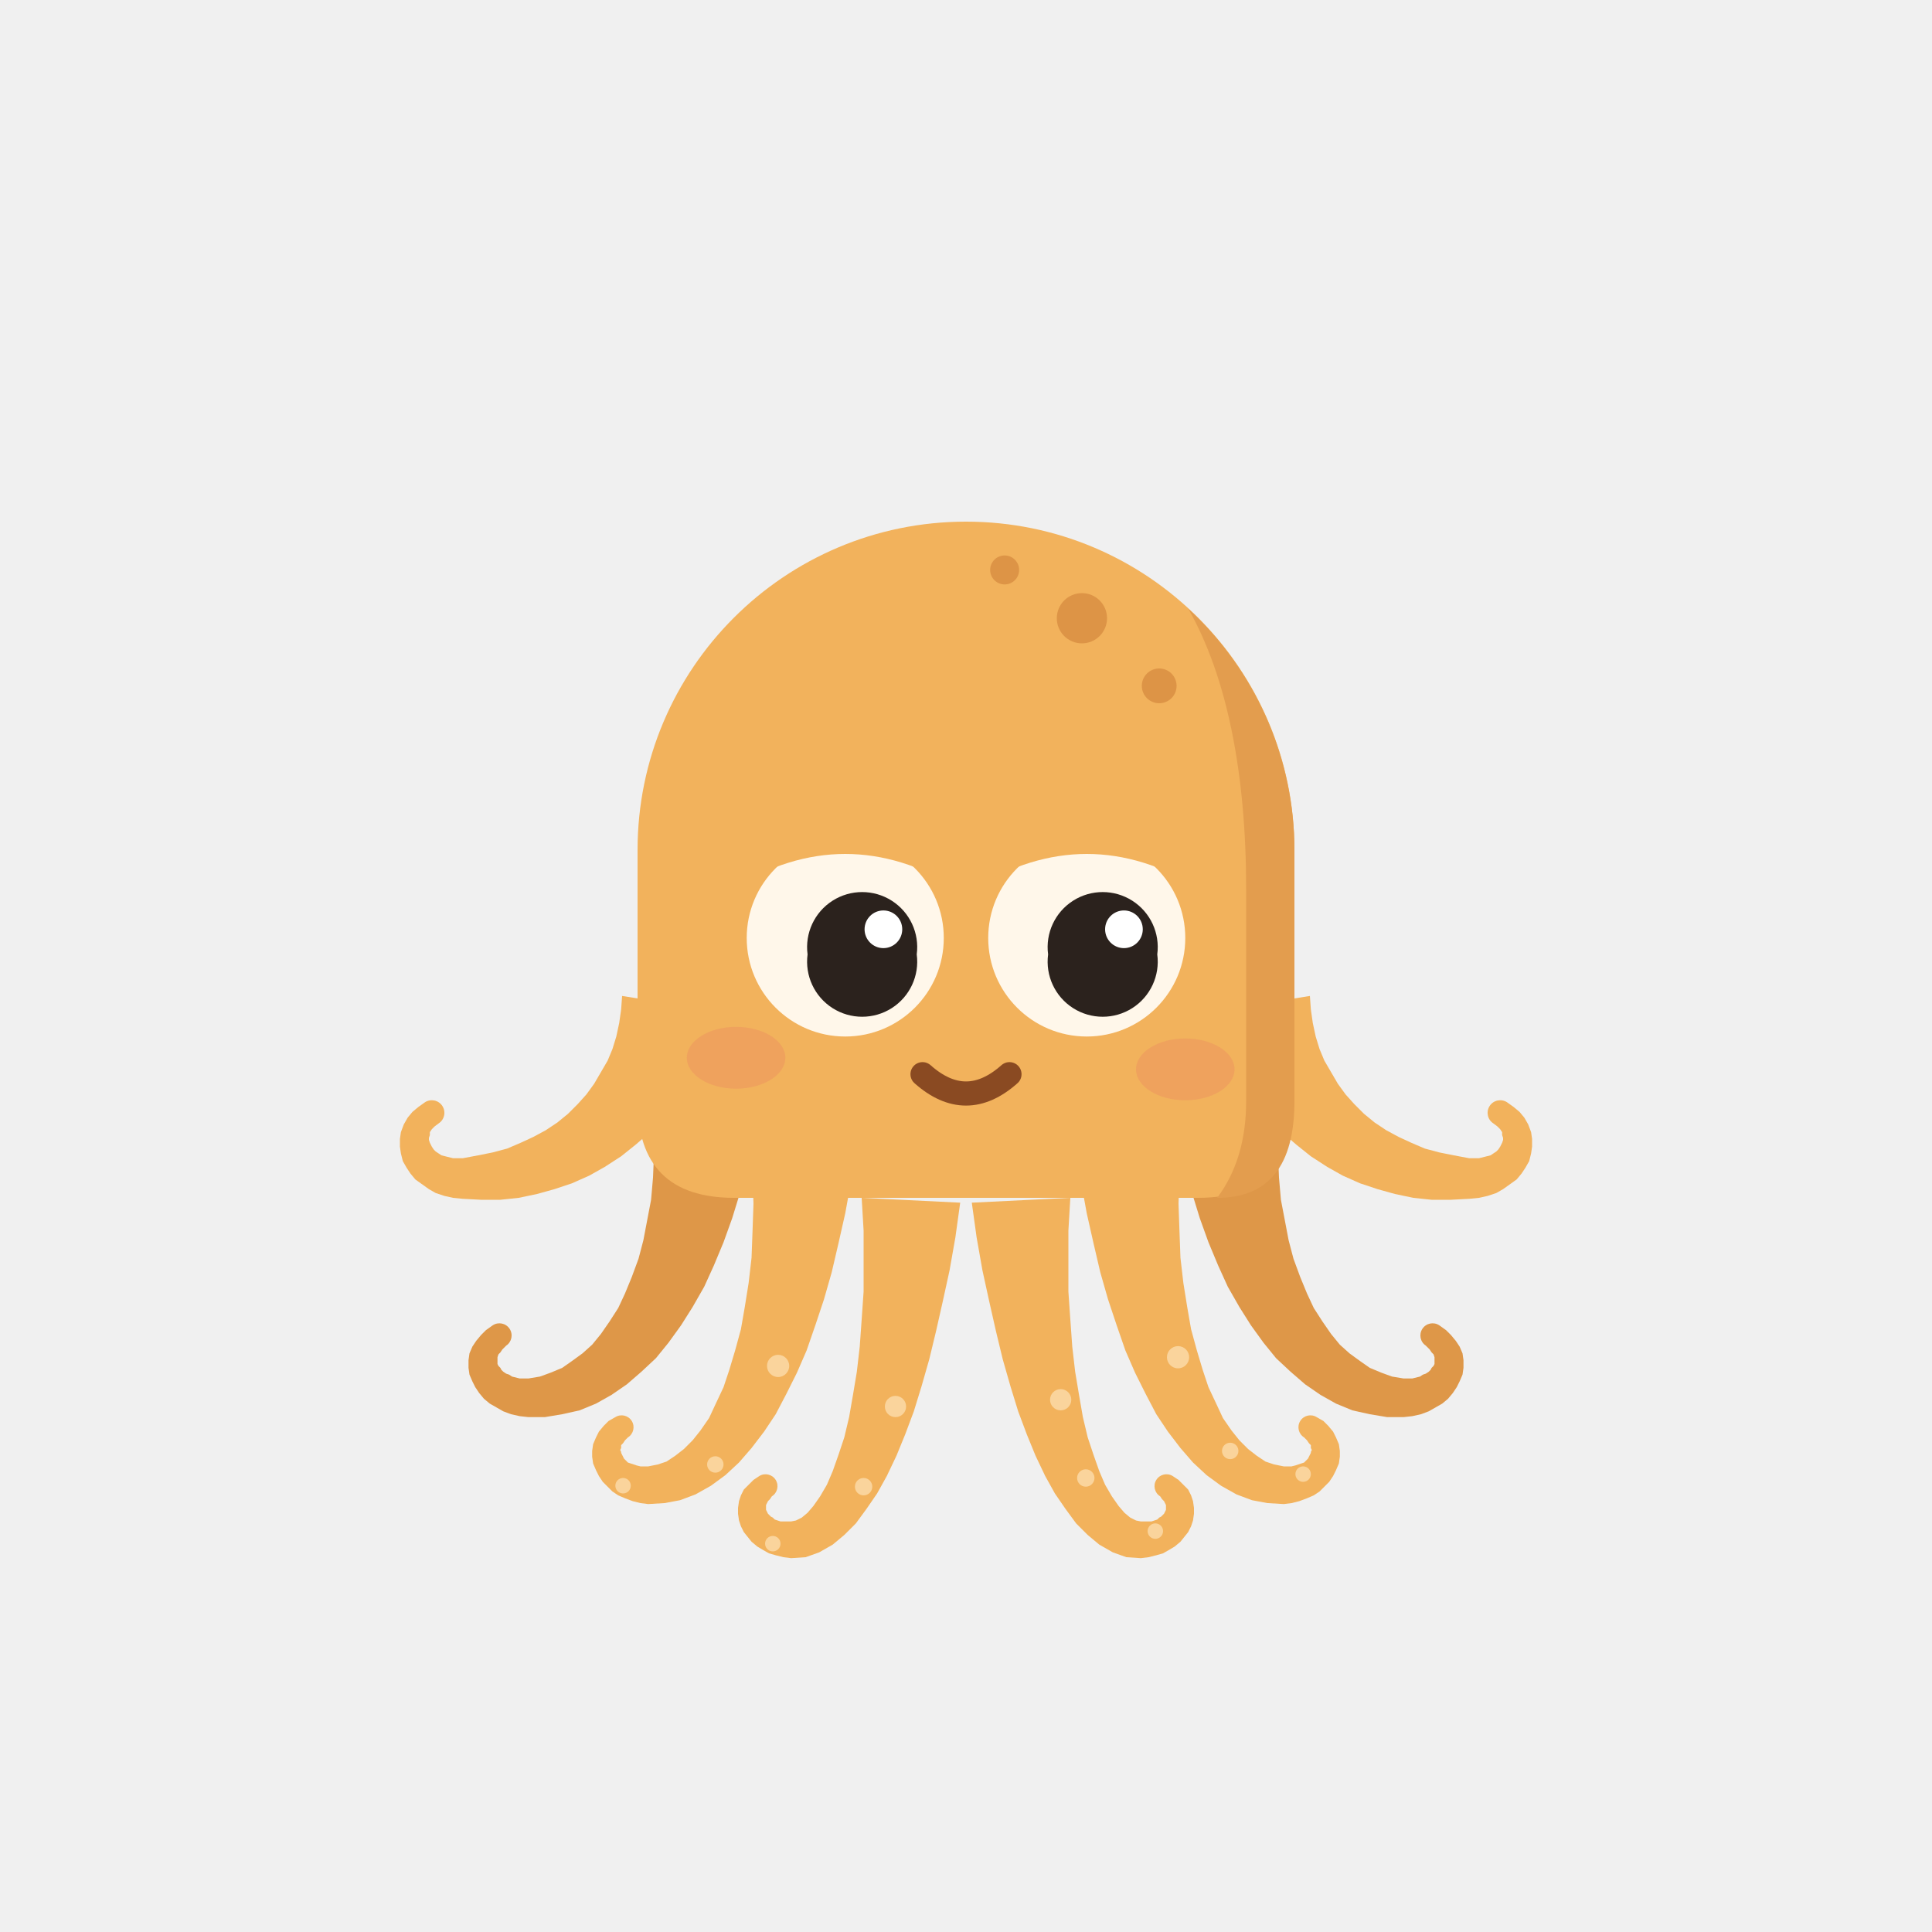
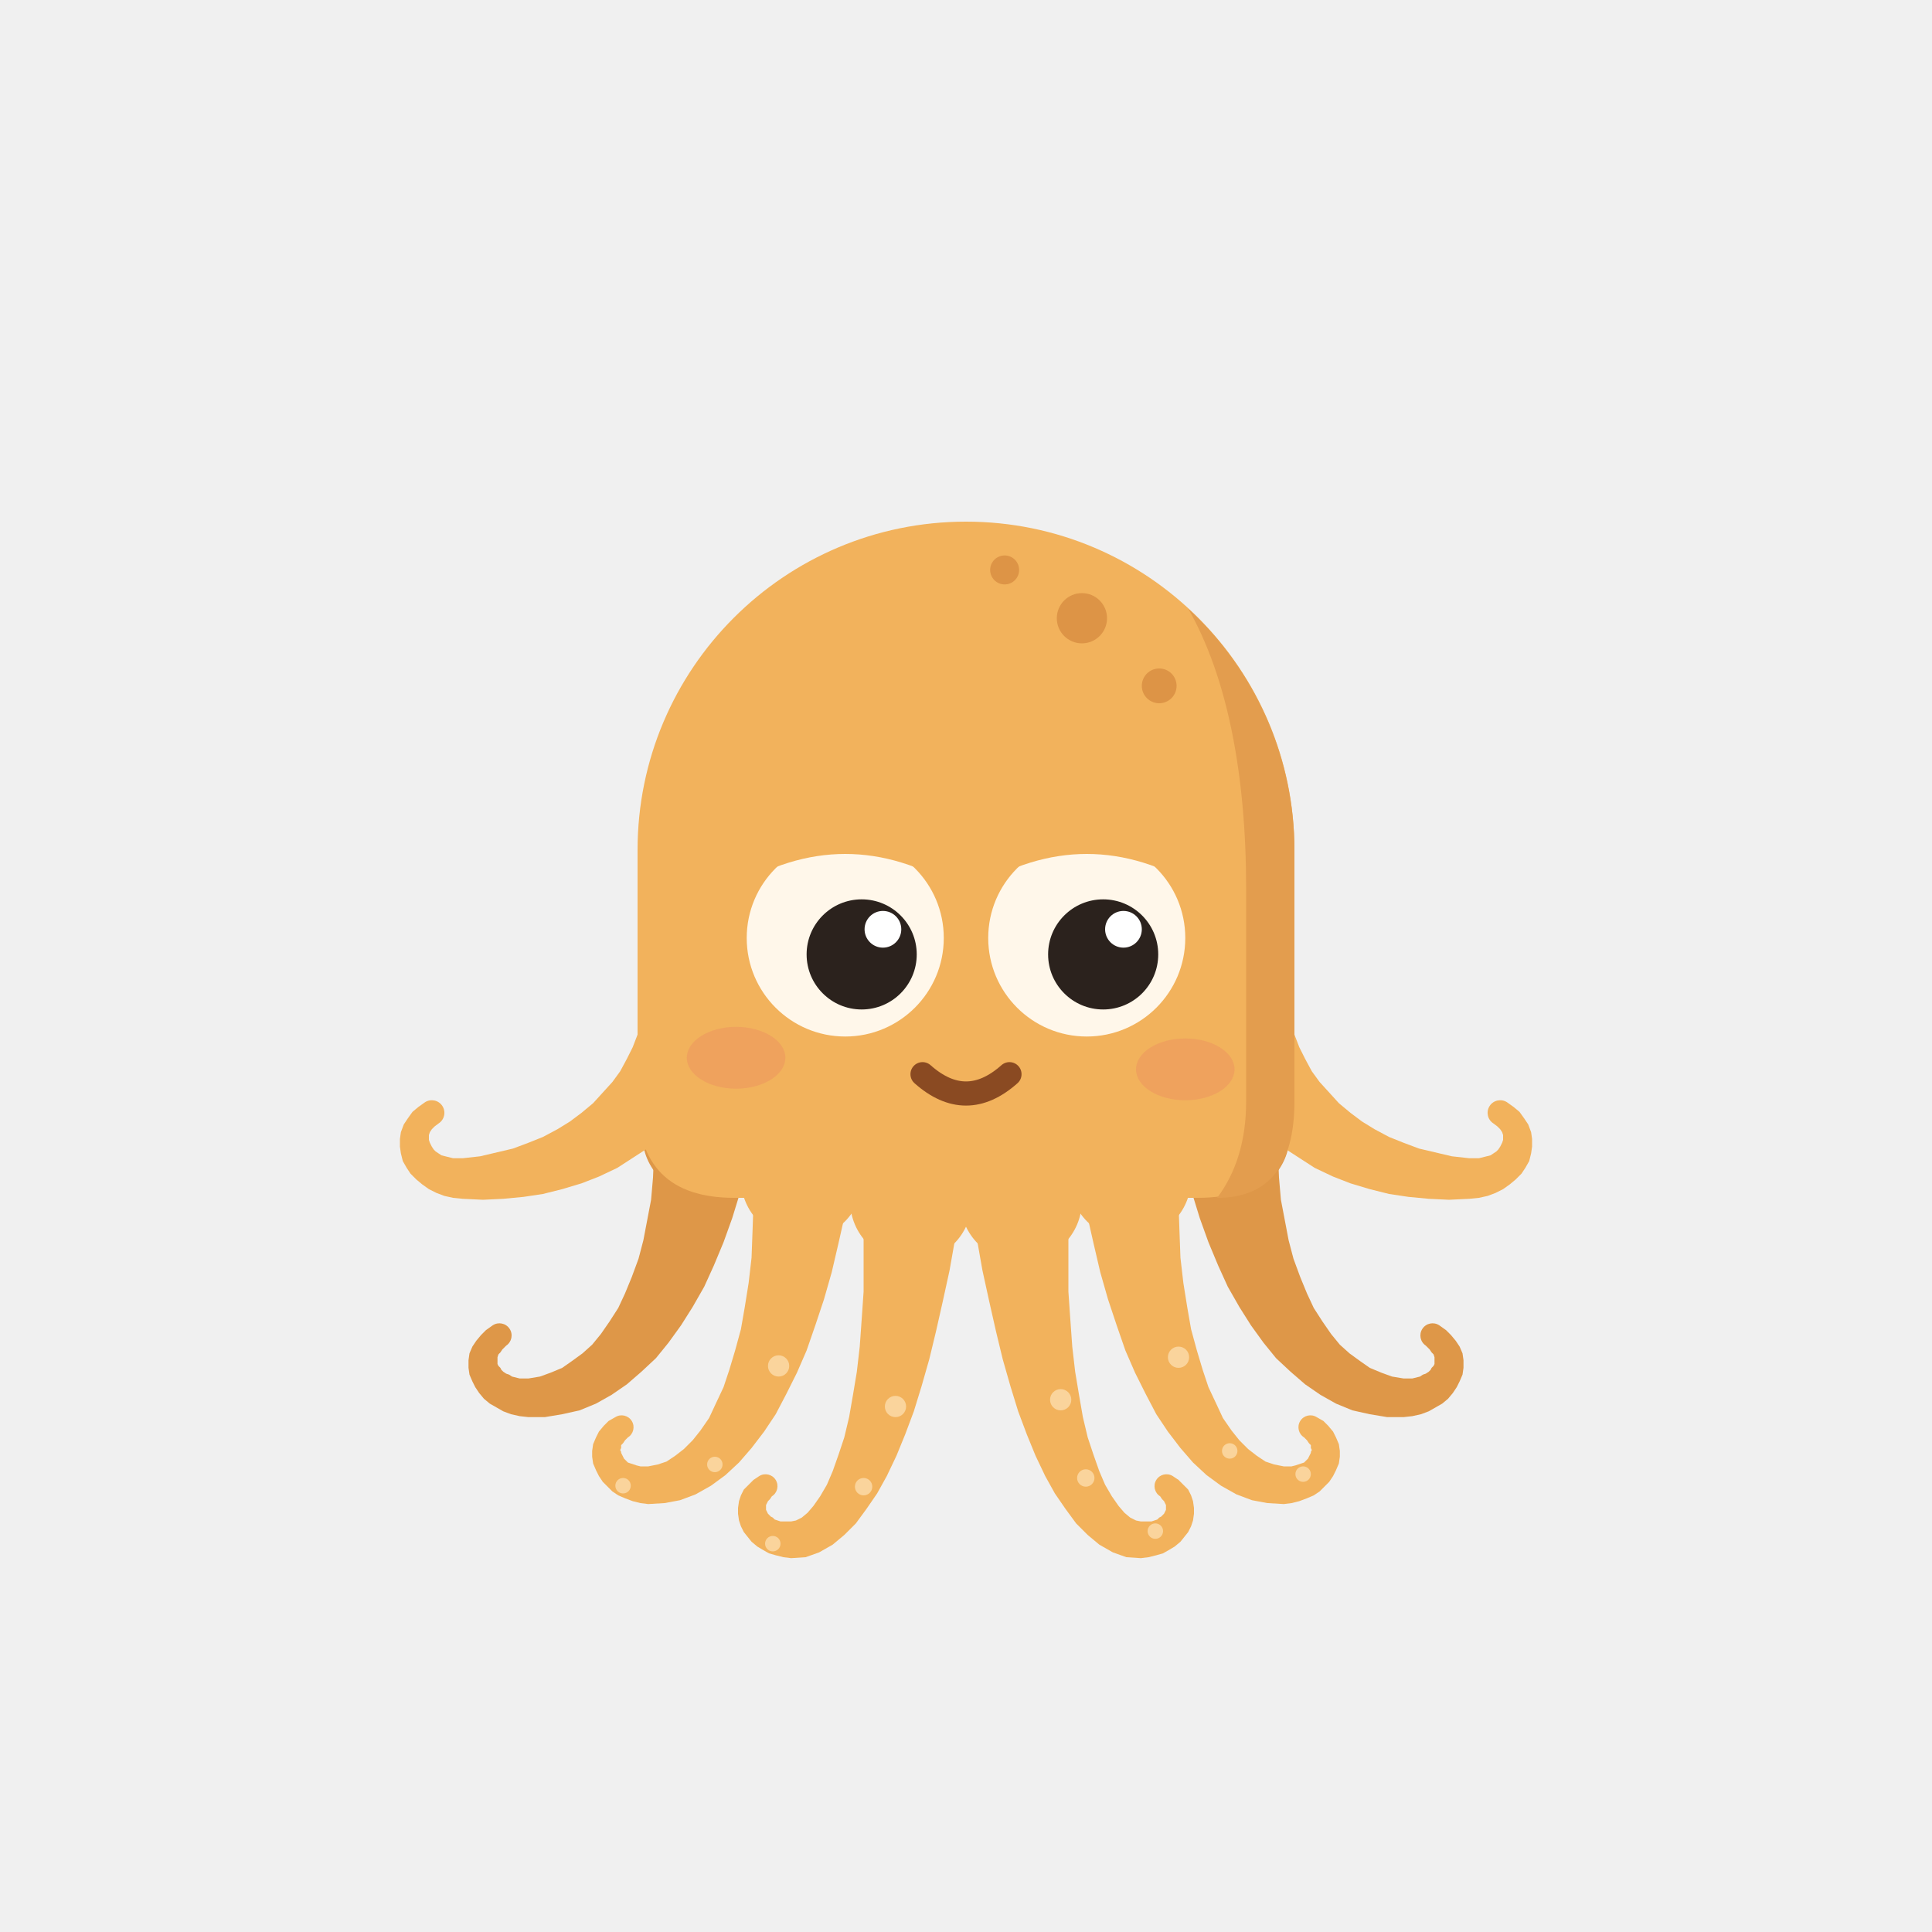
<svg xmlns="http://www.w3.org/2000/svg" viewBox="0 0 200 200" width="512" height="512" role="img" aria-label="Otto neutro, de frente, com os oito tentáculos">
-   <path d="M67.7 117L67.7 119.5L67.6 121.9L67.4 124.2L67 126.3L66.6 128.4L66.1 130.3L65.4 132.2L64.7 133.9L64 135.4L63.1 136.8L62.2 138.1L61.3 139.2L60.3 140.1L59.2 140.9L58.2 141.6L57 142.1L55.9 142.5L54.7 142.7L54.2 142.7L53.8 142.7L53.4 142.6L53 142.5L52.7 142.3L52.4 142.2L52.1 142L51.9 141.8L51.8 141.6L51.6 141.4L51.5 141.2L51.5 140.9L51.5 140.7L51.5 140.5L51.6 140.2L51.8 140L52 139.7L52.4 139.3A1.2 1.2 0 0 0 51 137.2L50.3 137.7L49.8 138.2L49.3 138.8L48.9 139.4L48.6 140.1L48.5 140.8L48.5 141.6L48.6 142.3L48.9 143L49.2 143.6L49.6 144.2L50.1 144.8L50.7 145.3L51.4 145.7L52.1 146.1L52.9 146.4L53.8 146.6L54.7 146.7L56.4 146.7L58.2 146.4L60 146L61.7 145.3L63.3 144.4L64.9 143.3L66.4 142L67.9 140.6L69.2 139L70.5 137.2L71.7 135.3L72.9 133.2L73.9 131L74.9 128.6L75.8 126.1L76.6 123.5L77.3 120.8L77.9 117.9ZM122.1 117.9L122.7 120.8L123.4 123.5L124.2 126.1L125.1 128.6L126.1 131L127.1 133.2L128.3 135.3L129.5 137.2L130.8 139L132.1 140.6L133.6 142L135.1 143.3L136.7 144.4L138.3 145.3L140 146L141.8 146.4L143.6 146.7L145.3 146.7L146.2 146.6L147.1 146.4L147.9 146.1L148.6 145.7L149.3 145.3L149.9 144.8L150.4 144.2L150.8 143.6L151.1 143L151.4 142.3L151.5 141.6L151.5 140.8L151.4 140.1L151.1 139.4L150.7 138.8L150.2 138.2L149.7 137.7L149 137.2A1.2 1.2 0 0 0 147.6 139.3L148 139.7L148.2 140L148.4 140.2L148.5 140.5L148.5 140.7L148.5 140.9L148.5 141.2L148.4 141.4L148.2 141.6L148.1 141.8L147.9 142L147.6 142.2L147.3 142.3L147 142.5L146.6 142.6L146.2 142.7L145.8 142.7L145.3 142.7L144.1 142.5L143 142.1L141.8 141.6L140.8 140.9L139.7 140.1L138.7 139.2L137.8 138.1L136.9 136.8L136 135.4L135.3 133.9L134.6 132.2L133.9 130.3L133.4 128.4L133 126.3L132.6 124.2L132.4 121.9L132.3 119.5L132.3 117Z" fill="#DE9748" />
-   <path d="M77.9 121.7L78 124.6L77.9 127.5L77.8 130.2L77.5 132.8L77.1 135.3L76.7 137.6L76.1 139.8L75.5 141.8L74.9 143.6L74.1 145.3L73.4 146.8L72.5 148.1L71.7 149.1L70.8 150L69.9 150.7L69 151.3L68.1 151.6L67.1 151.8L66.7 151.8L66.3 151.8L65.9 151.7L65.6 151.6L65.3 151.5L65 151.4L64.8 151.2L64.6 151L64.5 150.8L64.4 150.6L64.3 150.4L64.3 150.3L64.2 150.1L64.3 149.9L64.3 149.6L64.5 149.4L64.7 149.1L65 148.8A1.2 1.2 0 0 0 63.7 146.7L63 147.1L62.5 147.6L62 148.2L61.7 148.8L61.4 149.5L61.3 150.2L61.3 150.8L61.4 151.5L61.7 152.2L62 152.8L62.4 153.4L62.9 153.9L63.4 154.4L64 154.8L64.7 155.1L65.5 155.4L66.3 155.6L67.1 155.7L68.8 155.6L70.4 155.3L72 154.7L73.6 153.8L75.1 152.7L76.5 151.4L77.8 149.9L79.1 148.2L80.3 146.4L81.4 144.3L82.5 142.1L83.5 139.8L84.4 137.2L85.3 134.5L86.1 131.7L86.8 128.7L87.5 125.6L88.1 122.3ZM89.2 124L89.4 127.4L89.4 130.6L89.4 133.7L89.2 136.6L89 139.4L88.7 142L88.3 144.4L87.9 146.7L87.4 148.8L86.8 150.6L86.2 152.3L85.6 153.7L84.9 154.9L84.2 155.9L83.6 156.6L83 157.1L82.4 157.4L81.9 157.5L81.5 157.5L81.1 157.5L80.8 157.5L80.5 157.4L80.2 157.3L80 157.1L79.8 157L79.6 156.8L79.5 156.7L79.4 156.5L79.3 156.3L79.3 156.2L79.3 156L79.3 155.8L79.4 155.6L79.5 155.4L79.7 155.2L79.9 154.9A1.2 1.2 0 0 0 78.6 152.8L78 153.2L77.5 153.7L77 154.2L76.7 154.8L76.5 155.4L76.4 156.1L76.4 156.7L76.5 157.4L76.7 158L77 158.6L77.4 159.1L77.8 159.6L78.4 160.1L78.9 160.4L79.6 160.8L80.3 161L81.1 161.2L81.9 161.3L83.4 161.2L84.8 160.7L86.2 159.9L87.4 158.9L88.6 157.7L89.7 156.2L90.8 154.6L91.8 152.8L92.8 150.7L93.7 148.5L94.6 146.1L95.4 143.5L96.2 140.7L96.9 137.8L97.6 134.7L98.3 131.5L98.9 128.1L99.4 124.5ZM100.6 124.5L101.1 128.1L101.7 131.5L102.4 134.7L103.1 137.8L103.8 140.7L104.6 143.5L105.4 146.1L106.3 148.5L107.2 150.7L108.2 152.8L109.2 154.6L110.3 156.2L111.4 157.7L112.6 158.9L113.8 159.9L115.2 160.7L116.6 161.2L118.1 161.3L118.9 161.2L119.7 161L120.4 160.8L121.1 160.4L121.6 160.1L122.2 159.6L122.6 159.1L123 158.6L123.3 158L123.5 157.4L123.6 156.7L123.6 156.1L123.5 155.4L123.3 154.8L123 154.2L122.5 153.7L122 153.2L121.4 152.8A1.2 1.2 0 0 0 120.1 154.9L120.3 155.2L120.5 155.4L120.6 155.6L120.7 155.8L120.7 156L120.7 156.2L120.7 156.3L120.6 156.5L120.5 156.7L120.4 156.8L120.2 157L120 157.1L119.8 157.3L119.5 157.4L119.2 157.5L118.9 157.5L118.5 157.5L118.1 157.5L117.6 157.4L117 157.1L116.4 156.6L115.8 155.9L115.1 154.9L114.4 153.7L113.8 152.3L113.2 150.6L112.6 148.8L112.1 146.7L111.7 144.4L111.3 142L111 139.4L110.8 136.6L110.6 133.7L110.6 130.6L110.6 127.4L110.8 124ZM111.9 122.3L112.5 125.6L113.2 128.7L113.9 131.7L114.7 134.5L115.6 137.2L116.5 139.8L117.5 142.1L118.6 144.3L119.7 146.4L120.9 148.2L122.2 149.9L123.5 151.4L124.9 152.7L126.4 153.8L128 154.7L129.6 155.3L131.2 155.6L132.9 155.7L133.7 155.6L134.5 155.4L135.3 155.1L136 154.8L136.6 154.4L137.1 153.9L137.6 153.4L138 152.8L138.3 152.2L138.6 151.5L138.7 150.8L138.7 150.2L138.6 149.5L138.3 148.8L138 148.2L137.5 147.6L137 147.1L136.3 146.7A1.2 1.2 0 0 0 135 148.8L135.3 149.1L135.5 149.4L135.7 149.6L135.7 149.9L135.8 150.1L135.7 150.3L135.7 150.4L135.6 150.6L135.5 150.8L135.4 151L135.2 151.2L135 151.4L134.7 151.5L134.4 151.6L134.1 151.7L133.7 151.8L133.3 151.8L132.9 151.8L131.9 151.6L131 151.3L130.1 150.7L129.2 150L128.3 149.1L127.5 148.1L126.6 146.8L125.9 145.3L125.1 143.6L124.5 141.8L123.9 139.8L123.3 137.6L122.9 135.3L122.5 132.8L122.2 130.2L122.1 127.5L122 124.6L122.1 121.7ZM64.4 103.1L64.3 104.5L64.1 105.9L63.8 107.3L63.4 108.6L62.9 109.8L62.2 111L61.5 112.2L60.7 113.3L59.8 114.3L58.8 115.3L57.7 116.2L56.5 117L55.2 117.7L53.9 118.3L52.5 118.9L51 119.3L49.5 119.6L47.9 119.9L47.4 119.9L46.9 119.9L46.5 119.8L46.1 119.7L45.7 119.6L45.4 119.4L45.1 119.2L44.9 119L44.7 118.7L44.6 118.5L44.5 118.3L44.4 118L44.4 117.8L44.5 117.5L44.5 117.2L44.7 116.9L45 116.6L45.4 116.3A1.2 1.2 0 0 0 44 114.1L43.3 114.6L42.7 115.1L42.2 115.7L41.8 116.4L41.5 117.2L41.4 117.9L41.4 118.7L41.5 119.4L41.7 120.2L42.1 120.9L42.5 121.5L43 122.1L43.7 122.6L44.4 123.1L45.1 123.5L46 123.8L46.9 124L47.9 124.1L49.8 124.2L51.8 124.2L53.7 124L55.6 123.6L57.4 123.1L59.2 122.5L61 121.7L62.6 120.8L64.3 119.7L65.8 118.5L67.3 117.2L68.6 115.8L69.9 114.2L71.1 112.5L72.1 110.7L73 108.8L73.8 106.8L74.4 104.7ZM125.6 104.7L126.2 106.8L127 108.8L127.9 110.7L128.9 112.5L130.1 114.2L131.4 115.8L132.7 117.2L134.2 118.5L135.7 119.7L137.4 120.8L139 121.7L140.8 122.5L142.6 123.1L144.4 123.6L146.3 124L148.2 124.2L150.2 124.2L152.1 124.1L153.1 124L154 123.8L154.9 123.5L155.6 123.1L156.3 122.6L157 122.1L157.5 121.5L157.9 120.9L158.3 120.2L158.5 119.4L158.6 118.7L158.6 117.9L158.5 117.2L158.2 116.4L157.8 115.7L157.3 115.1L156.7 114.6L156 114.1A1.2 1.2 0 0 0 154.6 116.3L155 116.6L155.3 116.9L155.5 117.2L155.5 117.5L155.6 117.8L155.6 118L155.5 118.3L155.4 118.5L155.3 118.7L155.1 119L154.9 119.2L154.6 119.4L154.3 119.6L153.9 119.7L153.5 119.8L153.1 119.9L152.6 119.9L152.1 119.9L150.5 119.6L149 119.3L147.5 118.9L146.1 118.3L144.8 117.7L143.5 117L142.3 116.2L141.2 115.3L140.2 114.3L139.3 113.3L138.5 112.2L137.8 111L137.1 109.8L136.6 108.6L136.2 107.3L135.9 105.9L135.7 104.5L135.6 103.1Z" fill="#F2B25C" />
-   <path d="M79.4 141.4a1.1 1.1 0 1 0 2.3 0a1.1 1.1 0 1 0 -2.3 0M73.2 151.6a0.8 0.8 0 1 0 1.7 0a0.8 0.8 0 1 0 -1.7 0M63.7 153.8a0.8 0.8 0 1 0 1.6 0a0.8 0.8 0 1 0 -1.6 0M91.6 145.6a1.1 1.1 0 1 0 2.2 0a1.1 1.1 0 1 0 -2.2 0M88.5 153.9a0.9 0.9 0 1 0 1.8 0a0.9 0.9 0 1 0 -1.8 0M79.2 159.8a0.8 0.8 0 1 0 1.6 0a0.8 0.8 0 1 0 -1.6 0M108.7 144.9a1.1 1.1 0 1 0 2.2 0a1.1 1.1 0 1 0 -2.2 0M111.5 153a0.9 0.9 0 1 0 1.8 0a0.9 0.9 0 1 0 -1.8 0M118.8 158.5a0.8 0.8 0 1 0 1.6 0a0.8 0.8 0 1 0 -1.6 0M120.8 140.5a1.1 1.1 0 1 0 2.3 0a1.1 1.1 0 1 0 -2.3 0M126.5 150.2a0.8 0.8 0 1 0 1.7 0a0.8 0.8 0 1 0 -1.7 0M134.1 152.6a0.8 0.8 0 1 0 1.6 0a0.8 0.8 0 1 0 -1.6 0" fill="#FAD49C" />
+   <path d="M66.5 117.5a6.3 6.3 0 1 0 12.6 0a6.3 6.3 0 1 0 -12.6 0Z" fill="#DE9748" />
+   <path d="M67.7 117L67.7 119.5L67.6 121.9L67.4 124.2L67 126.3L66.6 128.4L66.1 130.3L65.4 132.2L64.7 133.9L64 135.4L63.1 136.8L62.2 138.1L61.3 139.2L60.3 140.1L59.2 140.9L58.2 141.6L57 142.1L55.9 142.5L54.7 142.7L54.2 142.7L53.8 142.7L53.4 142.6L53 142.5L52.7 142.3L52.4 142.2L52.1 142L51.9 141.8L51.8 141.6L51.6 141.4L51.5 141.2L51.5 140.9L51.5 140.7L51.5 140.5L51.6 140.2L51.8 140L52 139.7L52.4 139.3A1.2 1.2 0 0 0 51 137.2L50.3 137.7L49.8 138.2L49.3 138.8L48.9 139.4L48.6 140.1L48.5 140.8L48.5 141.6L48.6 142.3L48.9 143L49.2 143.6L49.6 144.2L50.1 144.8L50.7 145.3L51.4 145.7L52.1 146.1L52.9 146.4L53.8 146.6L54.7 146.7L56.4 146.7L58.2 146.4L60 146L61.7 145.3L63.3 144.4L64.9 143.3L66.4 142L67.9 140.6L69.2 139L70.5 137.2L71.7 135.3L72.9 133.2L73.9 131L74.9 128.6L75.8 126.1L76.6 123.5L77.3 120.8L77.9 117.9Z" fill="#DE9748" />
+   <path d="M120.9 117.5a6.3 6.3 0 1 0 12.6 0a6.3 6.3 0 1 0 -12.6 0Z" fill="#DE9748" />
+   <path d="M122.1 117.9L122.7 120.8L123.4 123.5L124.2 126.1L125.1 128.6L126.1 131L127.1 133.2L128.3 135.3L129.5 137.2L130.8 139L132.1 140.6L133.6 142L135.1 143.3L136.7 144.4L138.3 145.3L140 146L141.8 146.4L143.6 146.7L145.3 146.7L146.2 146.6L147.1 146.4L147.9 146.1L148.6 145.7L149.3 145.3L149.9 144.8L150.4 144.2L150.8 143.6L151.1 143L151.4 142.3L151.5 141.6L151.5 140.8L151.4 140.1L151.1 139.4L150.7 138.8L150.2 138.2L149.7 137.7L149 137.2A1.2 1.2 0 0 0 147.6 139.3L148 139.7L148.2 140L148.4 140.2L148.5 140.5L148.5 140.7L148.5 140.9L148.5 141.2L148.4 141.4L148.2 141.6L148.1 141.8L147.9 142L147.6 142.2L147.3 142.3L147 142.5L146.6 142.6L146.2 142.7L145.8 142.7L145.3 142.7L144.1 142.5L143 142.1L141.8 141.6L140.8 140.9L139.7 140.1L138.7 139.2L137.8 138.1L136.9 136.8L136 135.4L135.3 133.9L134.6 132.2L133.9 130.3L133.4 128.4L133 126.3L132.6 124.2L132.4 121.9L132.3 119.5L132.3 117Z" fill="#DE9748" />
+   <path d="M66.6 103L66.6 104.4L66.3 105.8L66 107.1L65.5 108.4L64.9 109.6L64.2 110.9L63.4 112L62.4 113.1L61.4 114.2L60.2 115.2L59 116.1L57.7 116.9L56.2 117.7L54.7 118.3L53.1 118.9L51.4 119.3L49.7 119.7L47.9 119.9L47.4 119.9L46.9 119.9L46.5 119.8L46.1 119.7L45.7 119.6L45.4 119.4L45.1 119.2L44.9 119L44.7 118.7L44.6 118.5L44.5 118.3L44.4 118L44.4 117.8L44.4 117.5L44.5 117.2L44.7 116.9L45 116.6L45.4 116.3A1.2 1.2 0 0 0 44 114.1L43.3 114.6L42.7 115.1L42.2 115.8L41.8 116.4L41.5 117.2L41.4 117.9L41.4 118.7L41.5 119.4L41.7 120.2L42.1 120.9L42.5 121.5L43.1 122.1L43.7 122.6L44.4 123.1L45.2 123.5L46 123.8L46.9 124L47.9 124.1L50 124.2L52.1 124.1L54.2 123.9L56.2 123.6L58.2 123.1L60.2 122.5L62 121.8L63.9 120.9L65.6 119.8L67.3 118.7L68.9 117.4L70.4 115.9L71.8 114.4L73 112.7L74.2 110.9L75.1 108.9L76 106.9L76.7 104.7Z" fill="#F2B25C" />
+   <path d="M76.7 122a6.3 6.3 0 1 0 12.6 0a6.3 6.3 0 1 0 -12.6 0Z" fill="#F2B25C" />
+   <path d="M77.9 121.7L78 124.6L77.9 127.5L77.8 130.2L77.5 132.8L77.1 135.3L76.7 137.6L76.1 139.8L75.5 141.8L74.9 143.6L74.1 145.3L73.4 146.8L72.5 148.1L71.7 149.1L70.8 150L69.9 150.7L69 151.3L68.1 151.6L67.1 151.8L66.7 151.8L66.3 151.8L65.9 151.7L65.6 151.6L65.3 151.5L65 151.4L64.8 151.2L64.6 151L64.5 150.8L64.4 150.6L64.3 150.4L64.3 150.3L64.2 150.1L64.3 149.9L64.3 149.6L64.5 149.4L64.7 149.1L65 148.8A1.2 1.2 0 0 0 63.7 146.7L63 147.1L62.5 147.6L62 148.2L61.7 148.8L61.4 149.5L61.3 150.2L61.3 150.8L61.4 151.5L61.7 152.2L62 152.8L62.4 153.4L62.9 153.9L63.4 154.4L64 154.8L64.7 155.1L65.5 155.4L66.3 155.6L67.1 155.7L68.8 155.6L70.4 155.3L72 154.7L73.6 153.8L75.1 152.7L76.5 151.4L77.8 149.9L79.1 148.2L80.3 146.4L81.4 144.3L82.5 142.1L83.5 139.8L84.4 137.2L85.3 134.5L86.1 131.7L86.8 128.7L87.5 125.6L88.1 122.3Z" fill="#F2B25C" />
+   <path d="M79.5 141.4a1.1 1.1 0 1 0 2.2 0a1.1 1.1 0 1 0 -2.2 0M73.2 151.6a0.8 0.8 0 1 0 1.6 0a0.8 0.8 0 1 0 -1.6 0M63.7 153.8a0.8 0.8 0 1 0 1.6 0a0.8 0.8 0 1 0 -1.6 0" fill="#FAD49C" />
+   <path d="M88 124.3a6.3 6.3 0 1 0 12.6 0a6.3 6.3 0 1 0 -12.6 0Z" fill="#F2B25C" />
+   <path d="M89.2 124L89.4 127.4L89.4 130.6L89.4 133.7L89.2 136.6L89 139.4L88.7 142L88.3 144.4L87.9 146.7L87.4 148.8L86.8 150.6L86.2 152.3L85.6 153.7L84.9 154.9L84.2 155.9L83.6 156.6L83 157.1L82.4 157.4L81.9 157.5L81.5 157.5L81.1 157.5L80.8 157.5L80.5 157.4L80.2 157.3L80 157.1L79.8 157L79.6 156.8L79.5 156.7L79.4 156.5L79.3 156.3L79.3 156.2L79.3 156L79.3 155.8L79.4 155.6L79.5 155.4L79.7 155.2L79.9 154.9A1.2 1.2 0 0 0 78.6 152.8L78 153.2L77.5 153.7L77 154.2L76.7 154.8L76.5 155.4L76.4 156.1L76.4 156.7L76.5 157.4L76.7 158L77 158.6L77.4 159.1L77.8 159.6L78.4 160.1L78.9 160.4L79.6 160.8L80.3 161L81.1 161.2L81.9 161.3L83.4 161.2L84.8 160.7L86.2 159.9L87.4 158.9L88.6 157.7L89.7 156.2L90.8 154.6L91.8 152.8L92.8 150.7L93.7 148.5L94.6 146.1L95.4 143.5L96.2 140.7L96.9 137.8L97.6 134.7L98.3 131.5L98.9 128.1L99.4 124.5Z" fill="#F2B25C" />
+   <path d="M91.6 145.6a1.1 1.1 0 1 0 2.2 0a1.1 1.1 0 1 0 -2.2 0M88.5 153.9a0.9 0.9 0 1 0 1.8 0a0.9 0.9 0 1 0 -1.8 0M79.2 159.8a0.8 0.8 0 1 0 1.6 0a0.8 0.8 0 1 0 -1.6 0" fill="#FAD49C" />
+   <path d="M99.4 124.3a6.3 6.3 0 1 0 12.6 0a6.3 6.3 0 1 0 -12.6 0Z" fill="#F2B25C" />
+   <path d="M100.6 124.5L101.1 128.1L101.7 131.5L102.4 134.7L103.1 137.8L103.8 140.7L104.6 143.5L105.4 146.1L106.3 148.5L107.2 150.7L108.2 152.8L109.2 154.6L110.3 156.2L111.4 157.7L112.6 158.9L113.8 159.9L115.2 160.7L116.6 161.2L118.1 161.3L118.9 161.2L119.7 161L120.4 160.8L121.1 160.4L121.6 160.1L122.2 159.6L122.6 159.1L123 158.6L123.3 158L123.5 157.4L123.6 156.7L123.6 156.1L123.5 155.4L123.3 154.8L123 154.2L122.5 153.7L122 153.2L121.4 152.8A1.2 1.2 0 0 0 120.1 154.9L120.3 155.2L120.5 155.4L120.6 155.6L120.7 155.8L120.7 156L120.7 156.2L120.7 156.3L120.6 156.5L120.5 156.7L120.4 156.8L120.2 157L120 157.1L119.8 157.3L119.5 157.4L119.2 157.5L118.9 157.5L118.5 157.5L118.1 157.5L117.6 157.4L117 157.1L116.4 156.6L115.8 155.9L115.1 154.9L114.4 153.7L113.8 152.3L113.2 150.6L112.6 148.8L112.1 146.7L111.7 144.4L111.3 142L111 139.4L110.8 136.6L110.6 133.7L110.6 130.6L110.6 127.4L110.8 124Z" fill="#F2B25C" />
+   <path d="M108.7 144.9a1.1 1.1 0 1 0 2.2 0a1.1 1.1 0 1 0 -2.2 0M111.5 153a0.9 0.9 0 1 0 1.8 0a0.9 0.9 0 1 0 -1.8 0M118.8 158.5a0.8 0.8 0 1 0 1.6 0a0.8 0.8 0 1 0 -1.6 0" fill="#FAD49C" />
+   <path d="M110.7 122a6.3 6.3 0 1 0 12.6 0a6.3 6.3 0 1 0 -12.6 0Z" fill="#F2B25C" />
+   <path d="M111.9 122.3L112.5 125.6L113.2 128.7L113.9 131.7L114.7 134.5L115.6 137.2L116.5 139.8L117.5 142.1L118.6 144.3L119.7 146.4L120.9 148.2L122.2 149.9L123.5 151.4L124.9 152.7L126.4 153.8L128 154.7L129.6 155.3L131.2 155.6L132.9 155.7L133.7 155.6L134.5 155.4L135.3 155.1L136 154.8L136.6 154.4L137.1 153.9L137.6 153.4L138 152.8L138.3 152.2L138.6 151.5L138.7 150.8L138.7 150.2L138.6 149.5L138.3 148.8L138 148.2L137.5 147.6L137 147.1L136.3 146.7A1.2 1.2 0 0 0 135 148.8L135.3 149.1L135.5 149.4L135.7 149.6L135.7 149.9L135.8 150.1L135.7 150.3L135.7 150.4L135.6 150.6L135.5 150.8L135.4 151L135.2 151.2L135 151.4L134.7 151.5L134.4 151.6L134.1 151.7L133.7 151.8L133.3 151.8L132.9 151.8L131.9 151.6L131 151.3L130.1 150.7L129.2 150L128.3 149.1L127.5 148.1L126.6 146.8L125.9 145.3L125.1 143.6L124.5 141.8L123.9 139.8L123.3 137.6L122.9 135.3L122.5 132.8L122.2 130.2L122.1 127.5L122 124.6L122.1 121.7Z" fill="#F2B25C" />
+   <path d="M120.9 140.5a1.1 1.1 0 1 0 2.2 0a1.1 1.1 0 1 0 -2.2 0M126.5 150.2a0.8 0.8 0 1 0 1.6 0a0.8 0.8 0 1 0 -1.6 0M134.1 152.6a0.8 0.8 0 1 0 1.6 0a0.8 0.8 0 1 0 -1.6 0" fill="#FAD49C" />
+   <path d="M123.3 104.7L124 106.9L124.9 108.9L125.8 110.9L127 112.7L128.2 114.4L129.6 115.9L131.1 117.4L132.7 118.7L134.4 119.8L136.1 120.9L138 121.8L139.8 122.5L141.8 123.1L143.8 123.6L145.8 123.9L147.9 124.1L150 124.2L152.1 124.1L153.1 124L154 123.8L154.8 123.5L155.6 123.1L156.3 122.6L156.9 122.1L157.5 121.5L157.9 120.9L158.3 120.2L158.5 119.4L158.6 118.7L158.6 117.9L158.5 117.2L158.2 116.4L157.8 115.8L157.3 115.1L156.7 114.6L156 114.1A1.2 1.2 0 0 0 154.6 116.3L155 116.6L155.3 116.9L155.5 117.2L155.6 117.5L155.6 117.8L155.6 118L155.5 118.3L155.4 118.5L155.3 118.7L155.1 119L154.9 119.2L154.6 119.4L154.3 119.6L153.9 119.7L153.5 119.8L153.1 119.9L152.6 119.9L152.1 119.9L150.3 119.7L148.6 119.3L146.9 118.9L145.3 118.3L143.8 117.7L142.3 116.9L141 116.1L139.8 115.2L138.6 114.2L137.6 113.1L136.6 112L135.8 110.9L135.1 109.6L134.5 108.4L134 107.1L133.7 105.8L133.4 104.4L133.4 103Z" fill="#F2B25C" />
  <path d="M66 88A34 34 0 0 1 134 88V114Q134 124 124 124H76Q66 124 66 114Z" fill="#F2B25C" />
  <path d="M123 63A34 34 0 0 1 134 88V114Q134 124 126 124Q129 120 129 114V92C129 80 127 70 123 63Z" fill="#E39D4E" />
  <path d="M109.4 64a2.6 2.6 0 1 0 5.2 0a2.6 2.6 0 1 0 -5.2 0ZM118.2 71a1.8 1.8 0 1 0 3.6 0a1.8 1.8 0 1 0 -3.6 0ZM102.5 59a1.5 1.5 0 1 0 3 0a1.5 1.5 0 1 0 -3 0Z" fill="#DD9446" />
  <path d="M77.3 97.1a10.2 10.2 0 1 0 20.4 0a10.2 10.2 0 1 0 -20.4 0ZM102.3 97.1a10.2 10.2 0 1 0 20.4 0a10.2 10.2 0 1 0 -20.4 0Z" fill="#FFF7EA" />
-   <path d="M83.6 98.8a5.7 5.7 0 1 0 11.3 0a5.7 5.7 0 1 0 -11.3 0ZM108.5 98.8a5.7 5.7 0 1 0 11.3 0a5.7 5.7 0 1 0 -11.3 0Z" fill="#2B221D" />
-   <path d="M89.5 96.2a1.9 1.9 0 1 0 3.9 0a1.9 1.9 0 1 0 -3.9 0ZM114.4 96.2a1.9 1.9 0 1 0 3.9 0a1.9 1.9 0 1 0 -3.9 0Z" fill="#FFFFFF" />
+   <path d="M83.5 98.8a5.7 5.7 0 1 0 11.4 0a5.7 5.7 0 1 0 -11.4 0ZM108.5 98.8a5.7 5.7 0 1 0 11.4 0a5.7 5.7 0 1 0 -11.4 0Z" fill="#2B221D" />
+   <path d="M89.5 96.2a1.9 1.9 0 1 0 3.8 0a1.9 1.9 0 1 0 -3.8 0ZM114.4 96.2a1.9 1.9 0 1 0 3.8 0a1.9 1.9 0 1 0 -3.8 0Z" fill="#FFFFFF" />
  <path d="M75.8 92Q87.5 84.8 99.2 92V84.9H75.8ZM100.8 92Q112.5 84.8 124.2 92V84.9H100.8Z" fill="#F2B25C" />
  <ellipse cx="76.2" cy="109.5" rx="5.1" ry="3.2" fill="#EC8F5E" opacity="0.45" />
  <ellipse cx="122.7" cy="110.7" rx="5.1" ry="3.2" fill="#EC8F5E" opacity="0.45" />
  <path d="M95.5 111.2Q100 115.2 104.5 111.2" fill="none" stroke="#8A4A22" stroke-width="2.5" stroke-linecap="round" stroke-linejoin="round" />
</svg>
